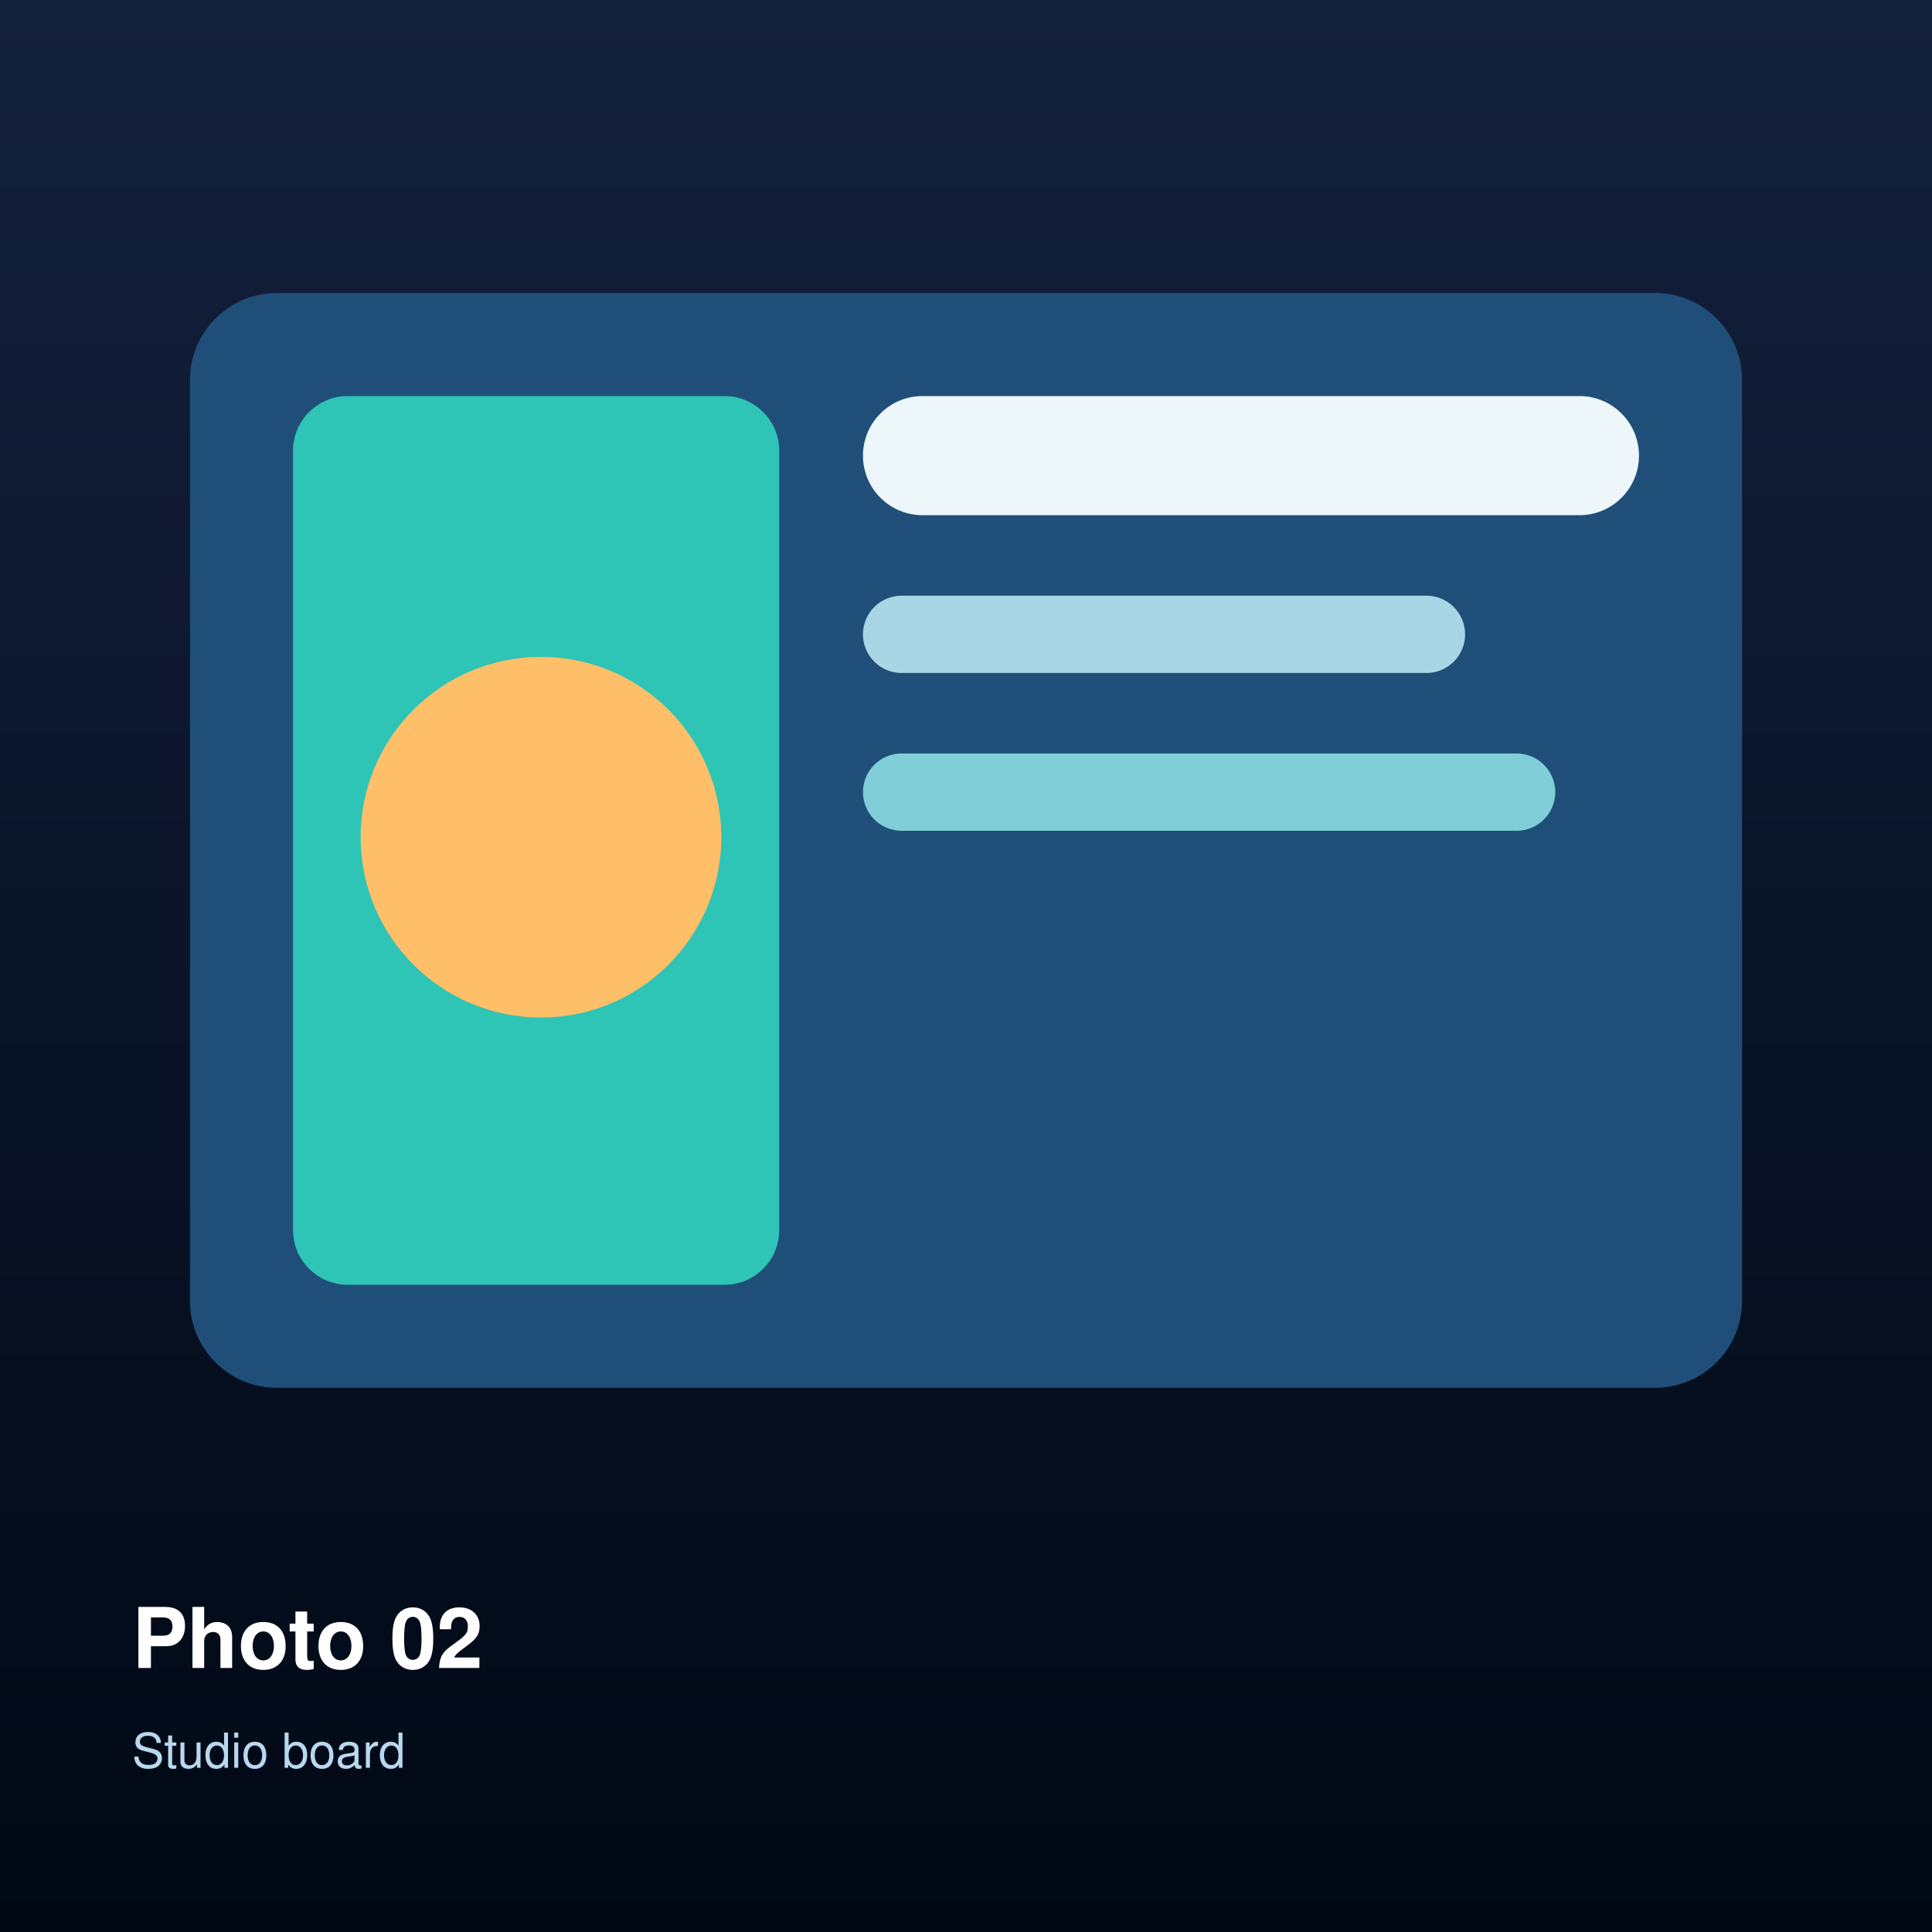
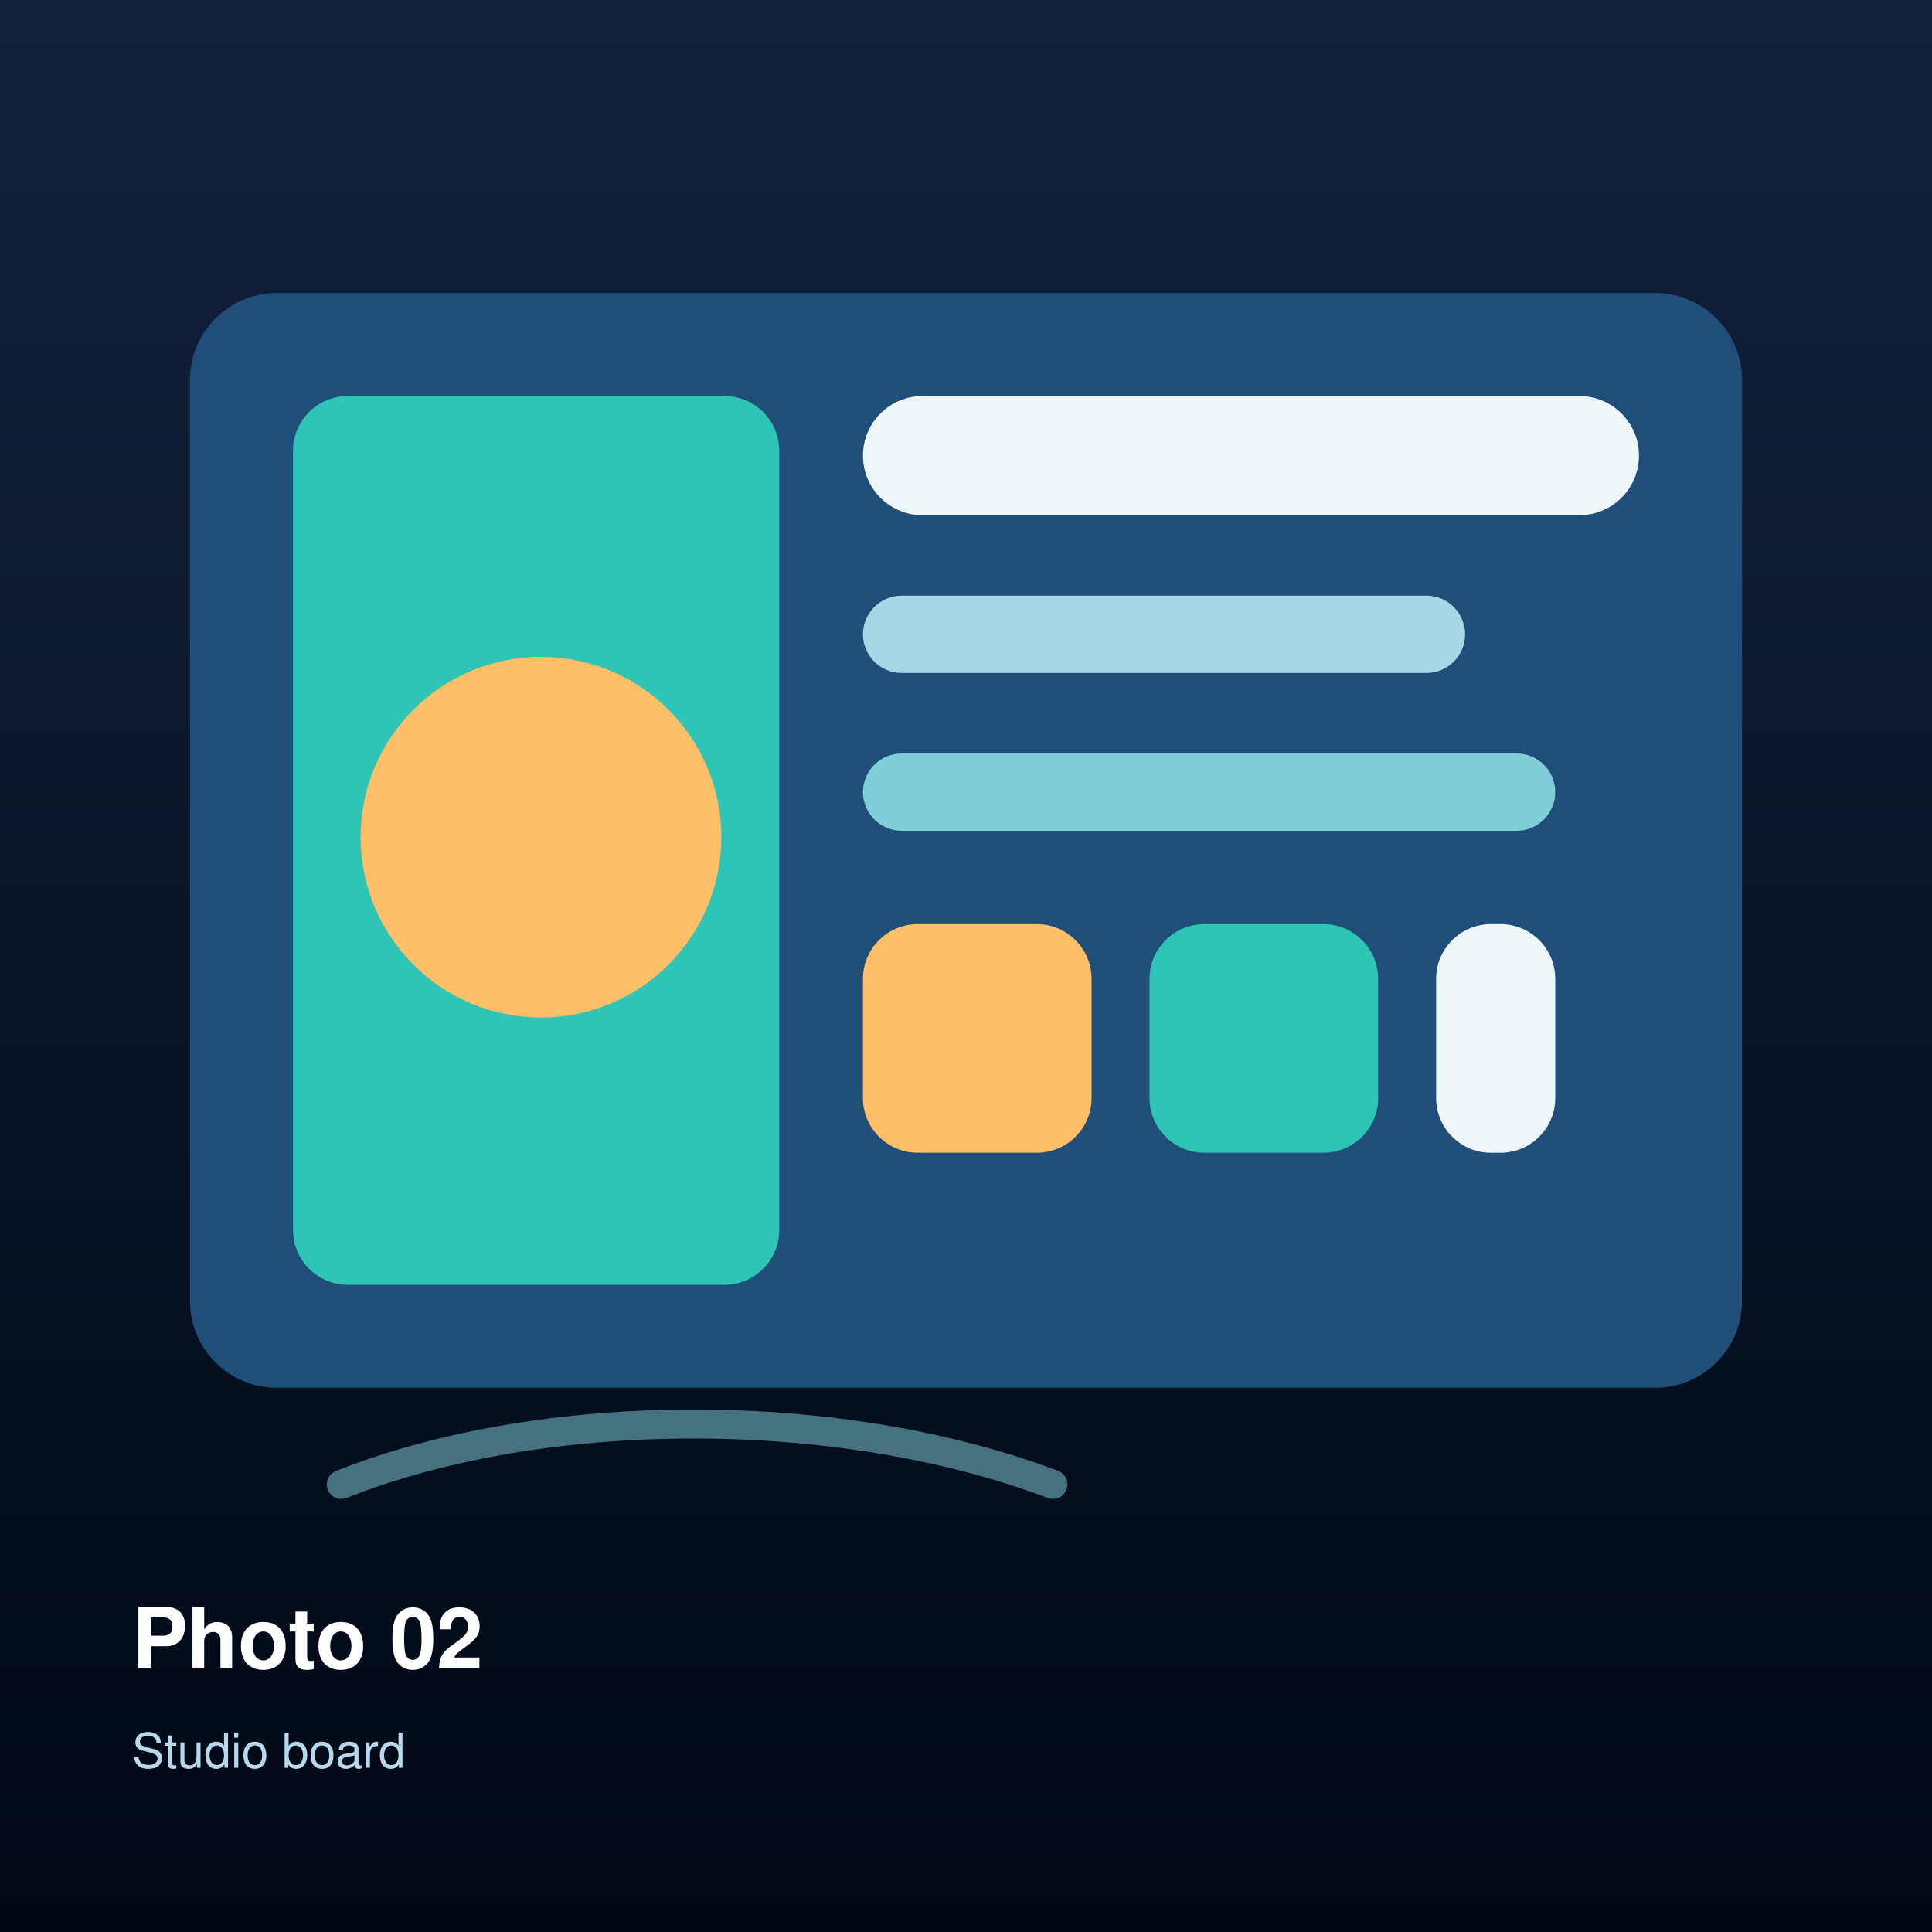
<svg xmlns="http://www.w3.org/2000/svg" width="1200" height="1200" viewBox="0 0 1200 1200">
  <defs>
    <linearGradient id="bg" x1="0" y1="0" x2="0" y2="1">
      <stop offset="0%" stop-color="#14213d" />
      <stop offset="100%" stop-color="#000814" />
    </linearGradient>
  </defs>
  <rect width="1200" height="1200" fill="url(#bg)" />
  <rect x="118" y="182" width="964" height="680" rx="54" fill="#1f4f78" />
  <rect x="182" y="246" width="302" height="552" rx="34" fill="#2ec4b6" />
  <rect x="536" y="246" width="482" height="74" rx="37" fill="#edf6f9" />
  <rect x="536" y="370" width="374" height="48" rx="24" fill="#a9d6e5" />
  <rect x="536" y="468" width="430" height="48" rx="24" fill="#80ced7" />
  <circle cx="336" cy="520" r="112" fill="#ffbf69" />
+   <rect x="536" y="574" width="142" height="142" rx="34" fill="#ffbf69" />
+   <rect x="714" y="574" width="142" height="142" rx="34" fill="#2ec4b6" />
+   <rect x="892" y="574" width="74" height="142" rx="34" fill="#edf6f9" />
+   <path d="M212 922 C338 872 522 872 654 922" fill="none" stroke="#80ced7" stroke-width="18" stroke-linecap="round" opacity="0.52" />
  <text x="82" y="1036" font-family="Helvetica, Arial, sans-serif" font-size="52" font-weight="900" fill="#ffffff">Photo 02</text>
  <text x="82" y="1098" font-family="Helvetica, Arial, sans-serif" font-size="30" fill="#b8d8ee">Studio board</text>
</svg>
